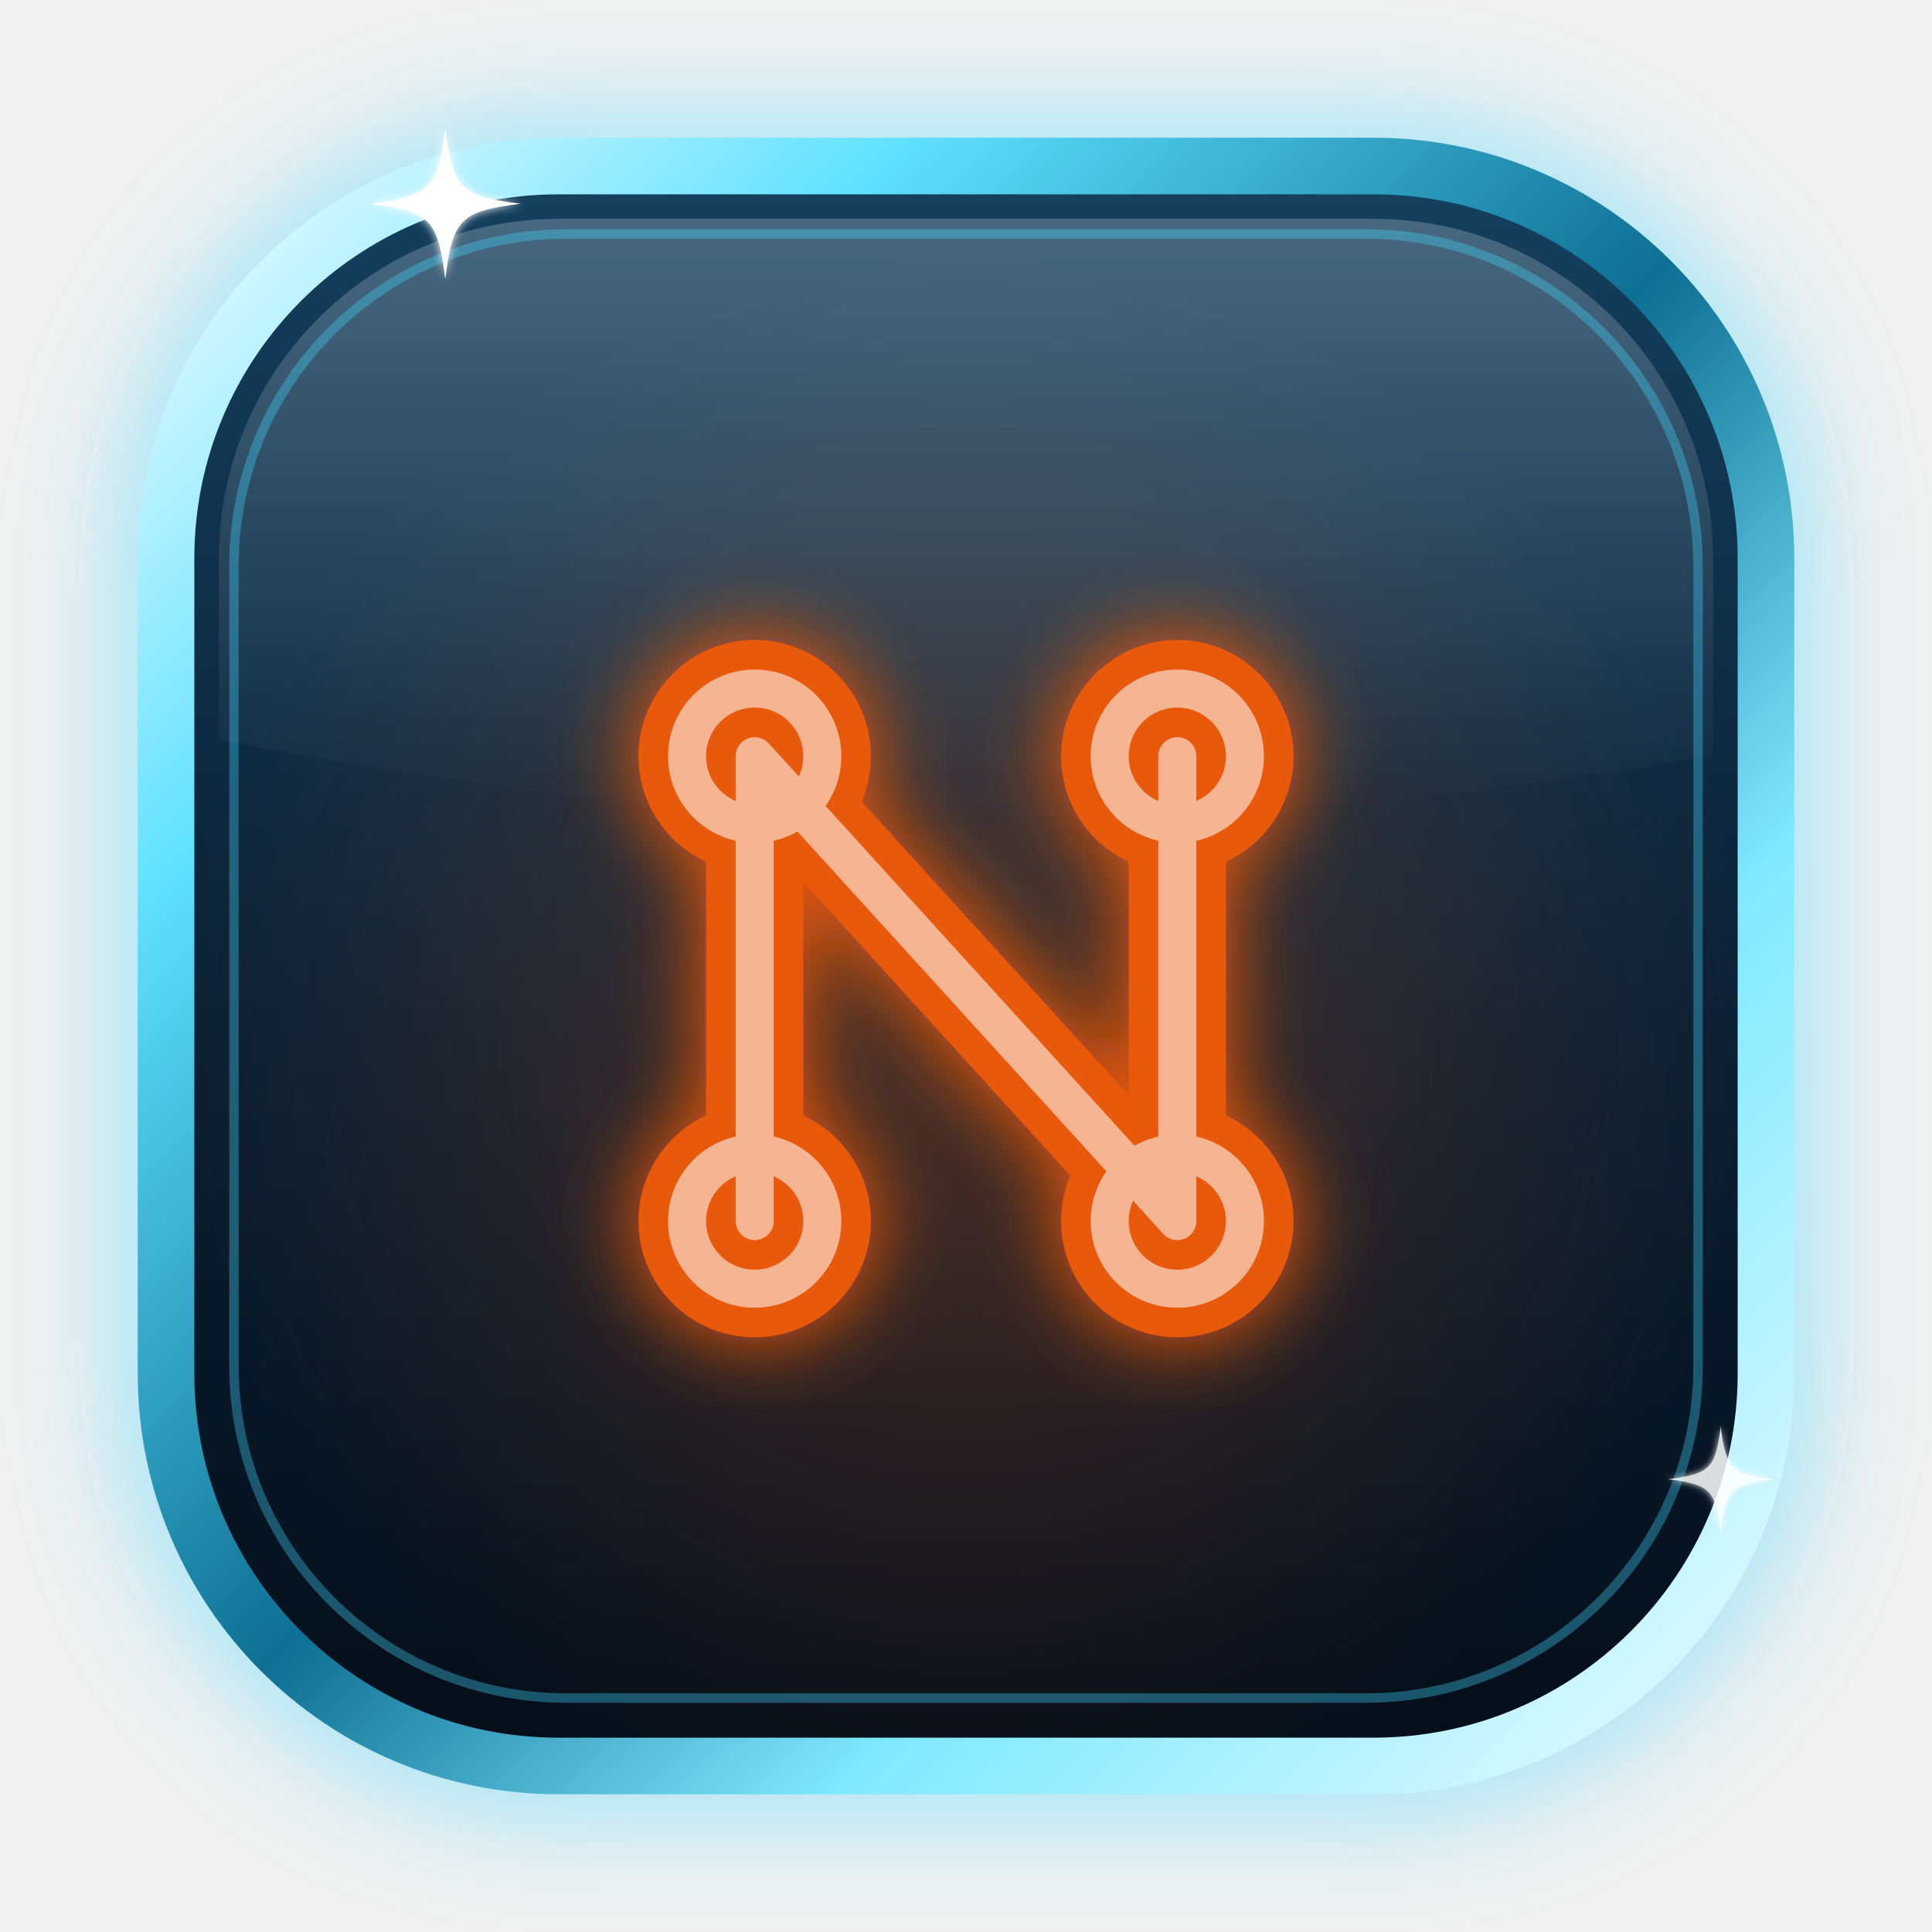
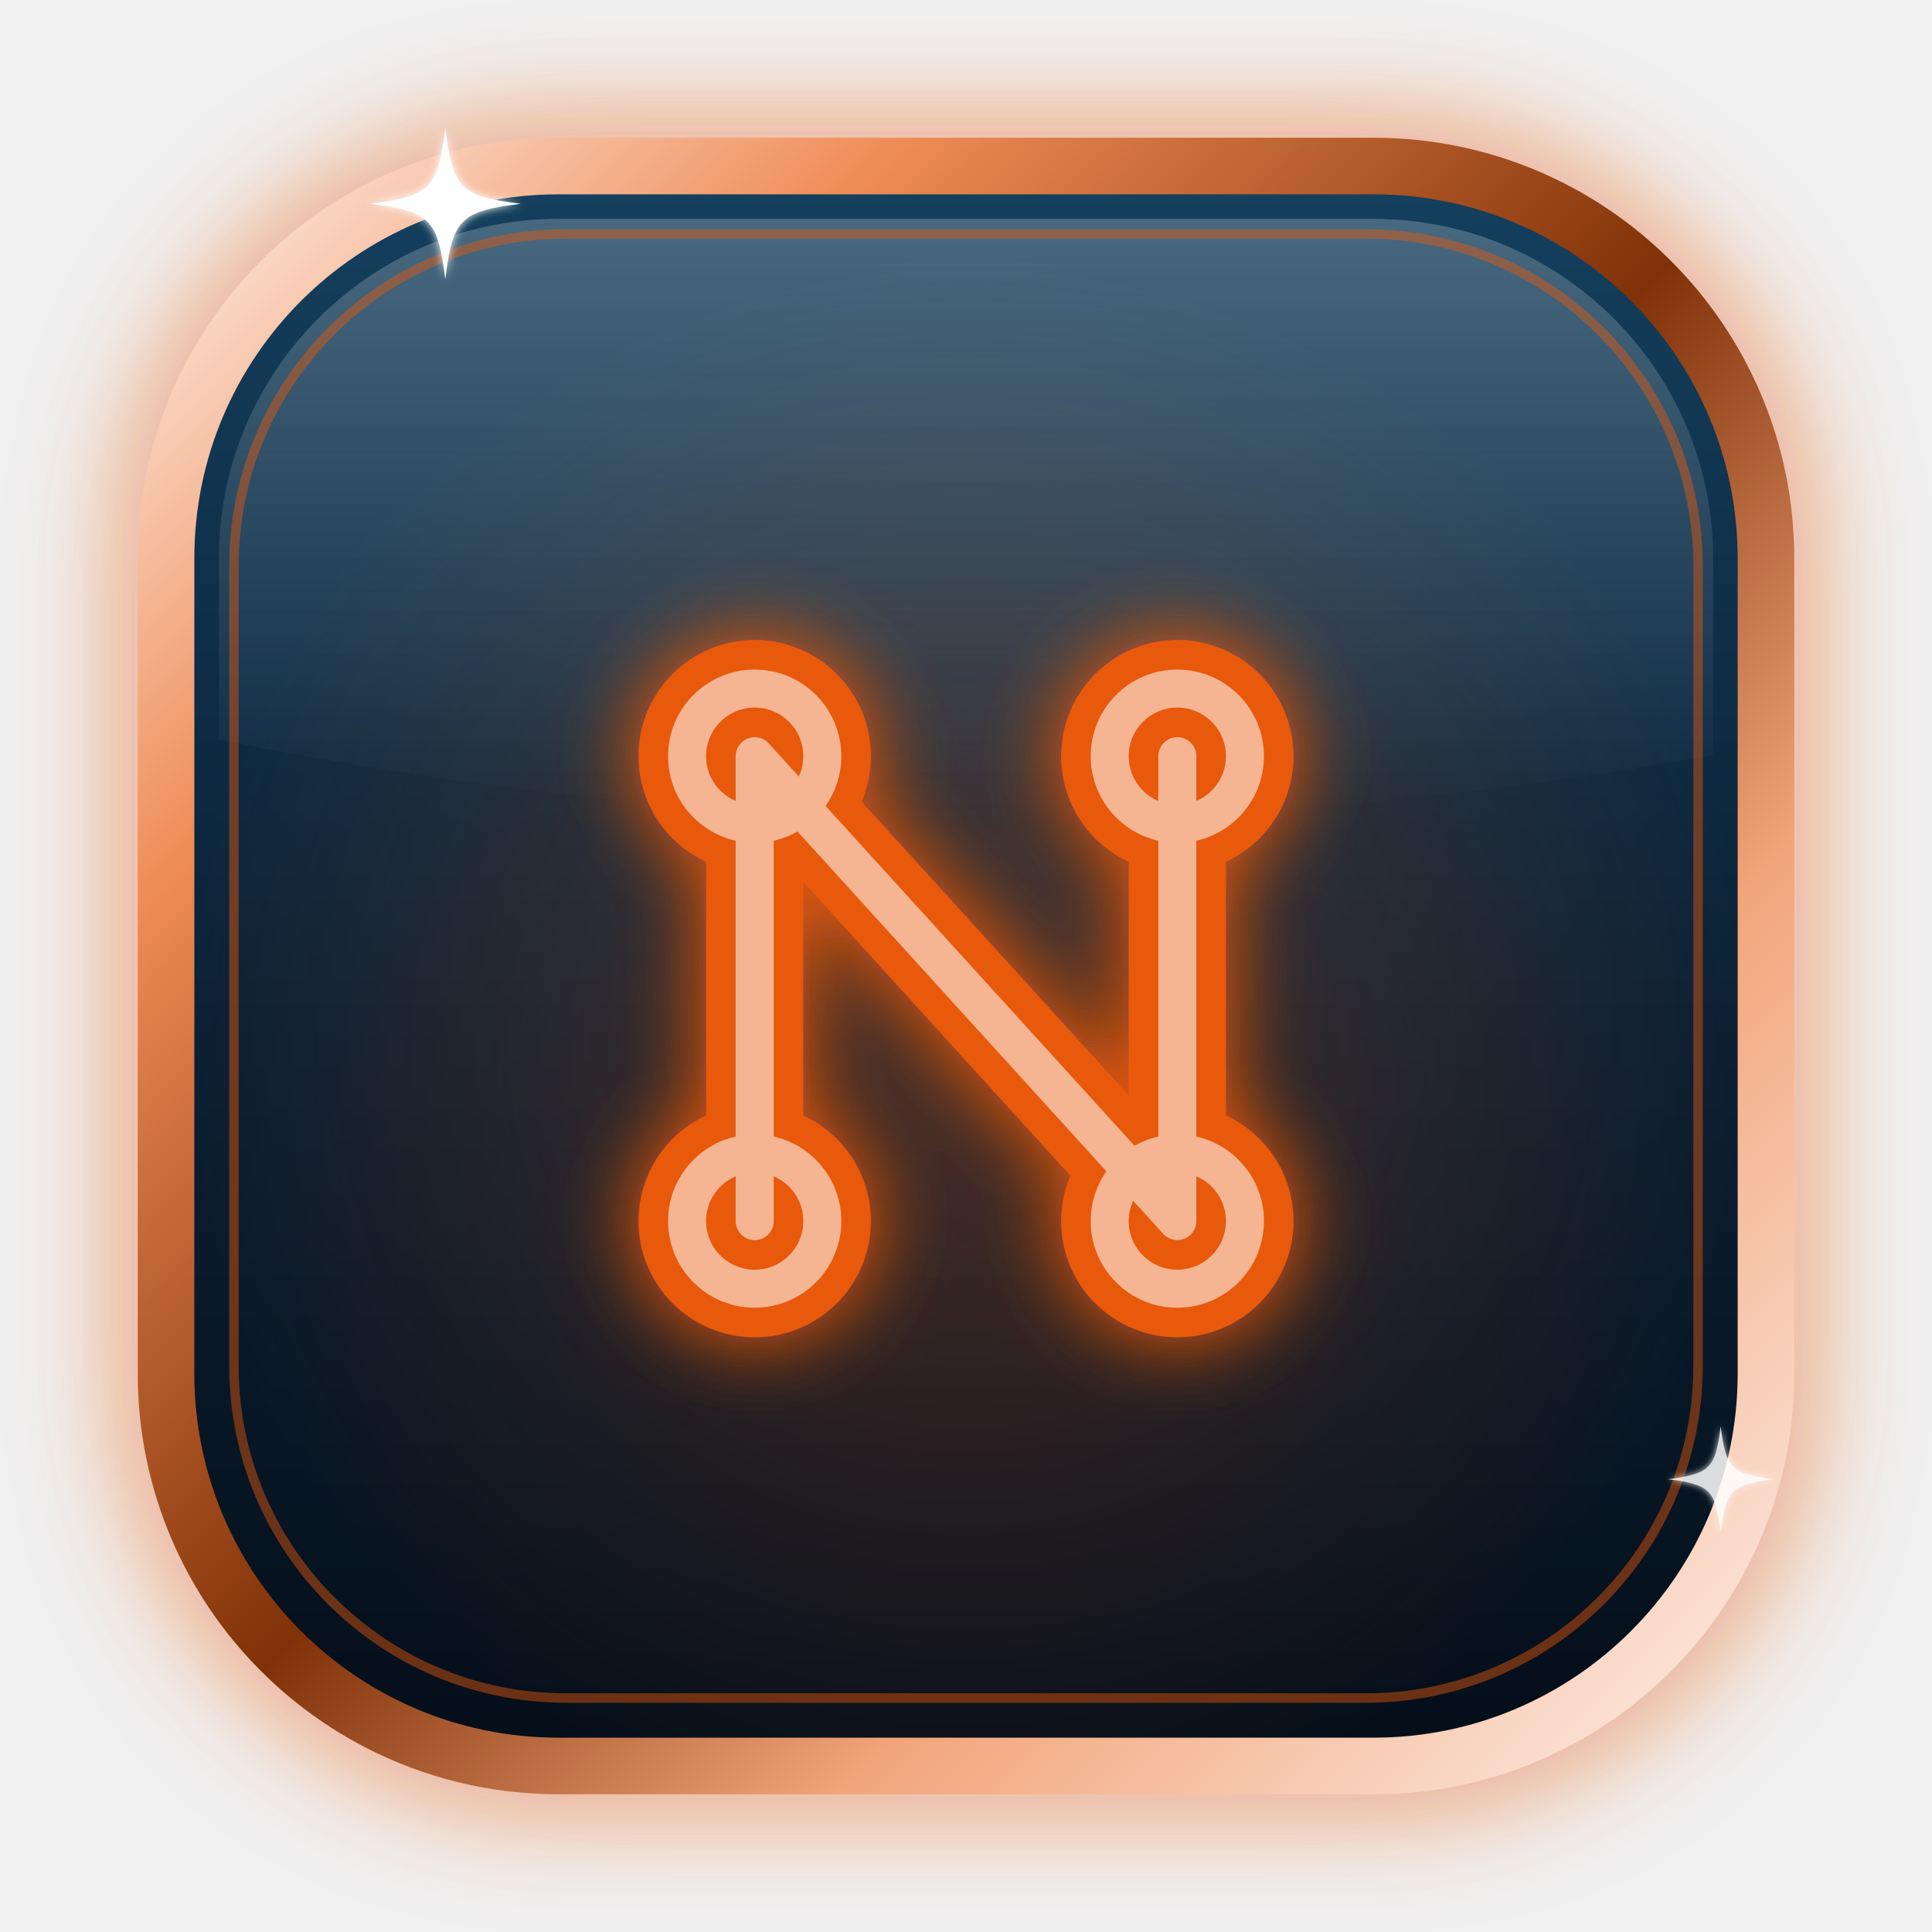
<svg xmlns="http://www.w3.org/2000/svg" viewBox="0 0 512 512" width="512" height="512">
  <defs>
    <filter id="halo" x="-30%" y="-30%" width="160%" height="160%">
      <feGaussianBlur stdDeviation="14" />
    </filter>
    <filter id="glyphglow" x="-50%" y="-50%" width="200%" height="200%">
      <feGaussianBlur stdDeviation="0.9" />
    </filter>
    <filter id="spark" x="-100%" y="-100%" width="300%" height="300%">
      <feGaussianBlur stdDeviation="0.6" result="b" />
      <feMerge>
        <feMergeNode in="b" />
        <feMergeNode in="SourceGraphic" />
      </feMerge>
    </filter>
  </defs>
  <g transform="translate(0 0) scale(1.0)">
    <defs>
      <linearGradient id="bodynexus" x1="0" y1="0" x2="0" y2="1">
        <stop offset="0" stop-color="#14405e" />
        <stop offset=".55" stop-color="#0a1f33" />
        <stop offset="1" stop-color="#050e19" />
      </linearGradient>
      <radialGradient id="hazenexus" cx=".5" cy=".55" r=".5">
        <stop offset="0" stop-color="#E8590C" stop-opacity=".28" />
        <stop offset="1" stop-color="#E8590C" stop-opacity="0" />
      </radialGradient>
      <linearGradient id="rimnexus" x1="0" y1="0" x2="1" y2="1">
-         <stop offset="0" stop-color="#f2fdff" />
-         <stop offset=".22" stop-color="#5fe1ff" />
-         <stop offset=".5" stop-color="#0d6f93" />
-         <stop offset=".72" stop-color="#7fe9ff" />
-         <stop offset="1" stop-color="#e9fbff" />
+         <stop offset="0" stop-color="#fdeee7" />
+         <stop offset="0.22" stop-color="#ef8b55" />
+         <stop offset="0.5" stop-color="#803107" />
+         <stop offset="0.72" stop-color="#f2a479" />
+         <stop offset="1" stop-color="#fdeee7" />
      </linearGradient>
      <linearGradient id="glossnexus" x1="0" y1="0" x2="0" y2="1">
        <stop offset="0" stop-color="#fff" stop-opacity=".22" />
        <stop offset="1" stop-color="#fff" stop-opacity="0" />
      </linearGradient>
    </defs>
-     <rect x="44" y="44" width="424" height="424" rx="104" fill="none" stroke="#3FD8FF" stroke-width="22" opacity=".55" filter="url(#halo)" />
+     <rect x="44" y="44" width="424" height="424" rx="104" fill="none" stroke="#E8590C" stroke-width="22" opacity=".6" filter="url(#halo)" />
    <rect x="44" y="44" width="424" height="424" rx="104" fill="url(#bodynexus)" />
    <rect x="44" y="44" width="424" height="424" rx="104" fill="url(#hazenexus)" />
    <path d="M148 58 H364 a90 90 0 0 1 90 90 V200 Q256 236 58 196 V148 a90 90 0 0 1 90-90Z" fill="url(#glossnexus)" />
    <rect x="44" y="44" width="424" height="424" rx="104" fill="none" stroke="url(#rimnexus)" stroke-width="15" />
-     <rect x="62" y="62" width="388" height="388" rx="88" fill="none" stroke="#3FD8FF" stroke-opacity=".35" stroke-width="2.5" />
+     <rect x="62" y="62" width="388" height="388" rx="88" fill="none" stroke="#E8590C" stroke-opacity=".45" stroke-width="2.5" />
    <g transform="translate(256 262) scale(11.2) translate(-12 -12)" fill="none" stroke-linecap="round" stroke-linejoin="round">
      <g stroke="#E8590C" stroke-width="2.6" filter="url(#glyphglow)" opacity=".95">
        <path d="M7 17.5V6.5l10 11V6.5" />
        <circle cx="7" cy="6.5" r="1.6" />
        <circle cx="17" cy="17.5" r="1.6" />
        <circle cx="7" cy="17.5" r="1.6" />
        <circle cx="17" cy="6.5" r="1.6" />
      </g>
      <g stroke="#E8590C" stroke-width="2.3">
        <path d="M7 17.5V6.5l10 11V6.5" />
        <circle cx="7" cy="6.5" r="1.6" />
        <circle cx="17" cy="17.5" r="1.6" />
        <circle cx="7" cy="17.5" r="1.6" />
        <circle cx="17" cy="6.5" r="1.6" />
      </g>
      <g stroke="#f5b492" stroke-width="0.9">
        <path d="M7 17.5V6.5l10 11V6.5" />
        <circle cx="7" cy="6.5" r="1.6" />
        <circle cx="17" cy="17.5" r="1.6" />
        <circle cx="7" cy="17.5" r="1.6" />
        <circle cx="17" cy="6.5" r="1.6" />
      </g>
    </g>
    <g transform="translate(118 54) scale(2.0)" opacity="1" filter="url(#spark)">
      <path d="M0-10 C1-2 2-1 10 0 C2 1 1 2 0 10 C-1 2 -2 1 -10 0 C-2 -1 -1 -2 0-10Z" fill="#fff" />
    </g>
    <g transform="translate(456 392) scale(1.4)" opacity="0.85" filter="url(#spark)">
      <path d="M0-10 C1-2 2-1 10 0 C2 1 1 2 0 10 C-1 2 -2 1 -10 0 C-2 -1 -1 -2 0-10Z" fill="#fff" />
    </g>
  </g>
</svg>
